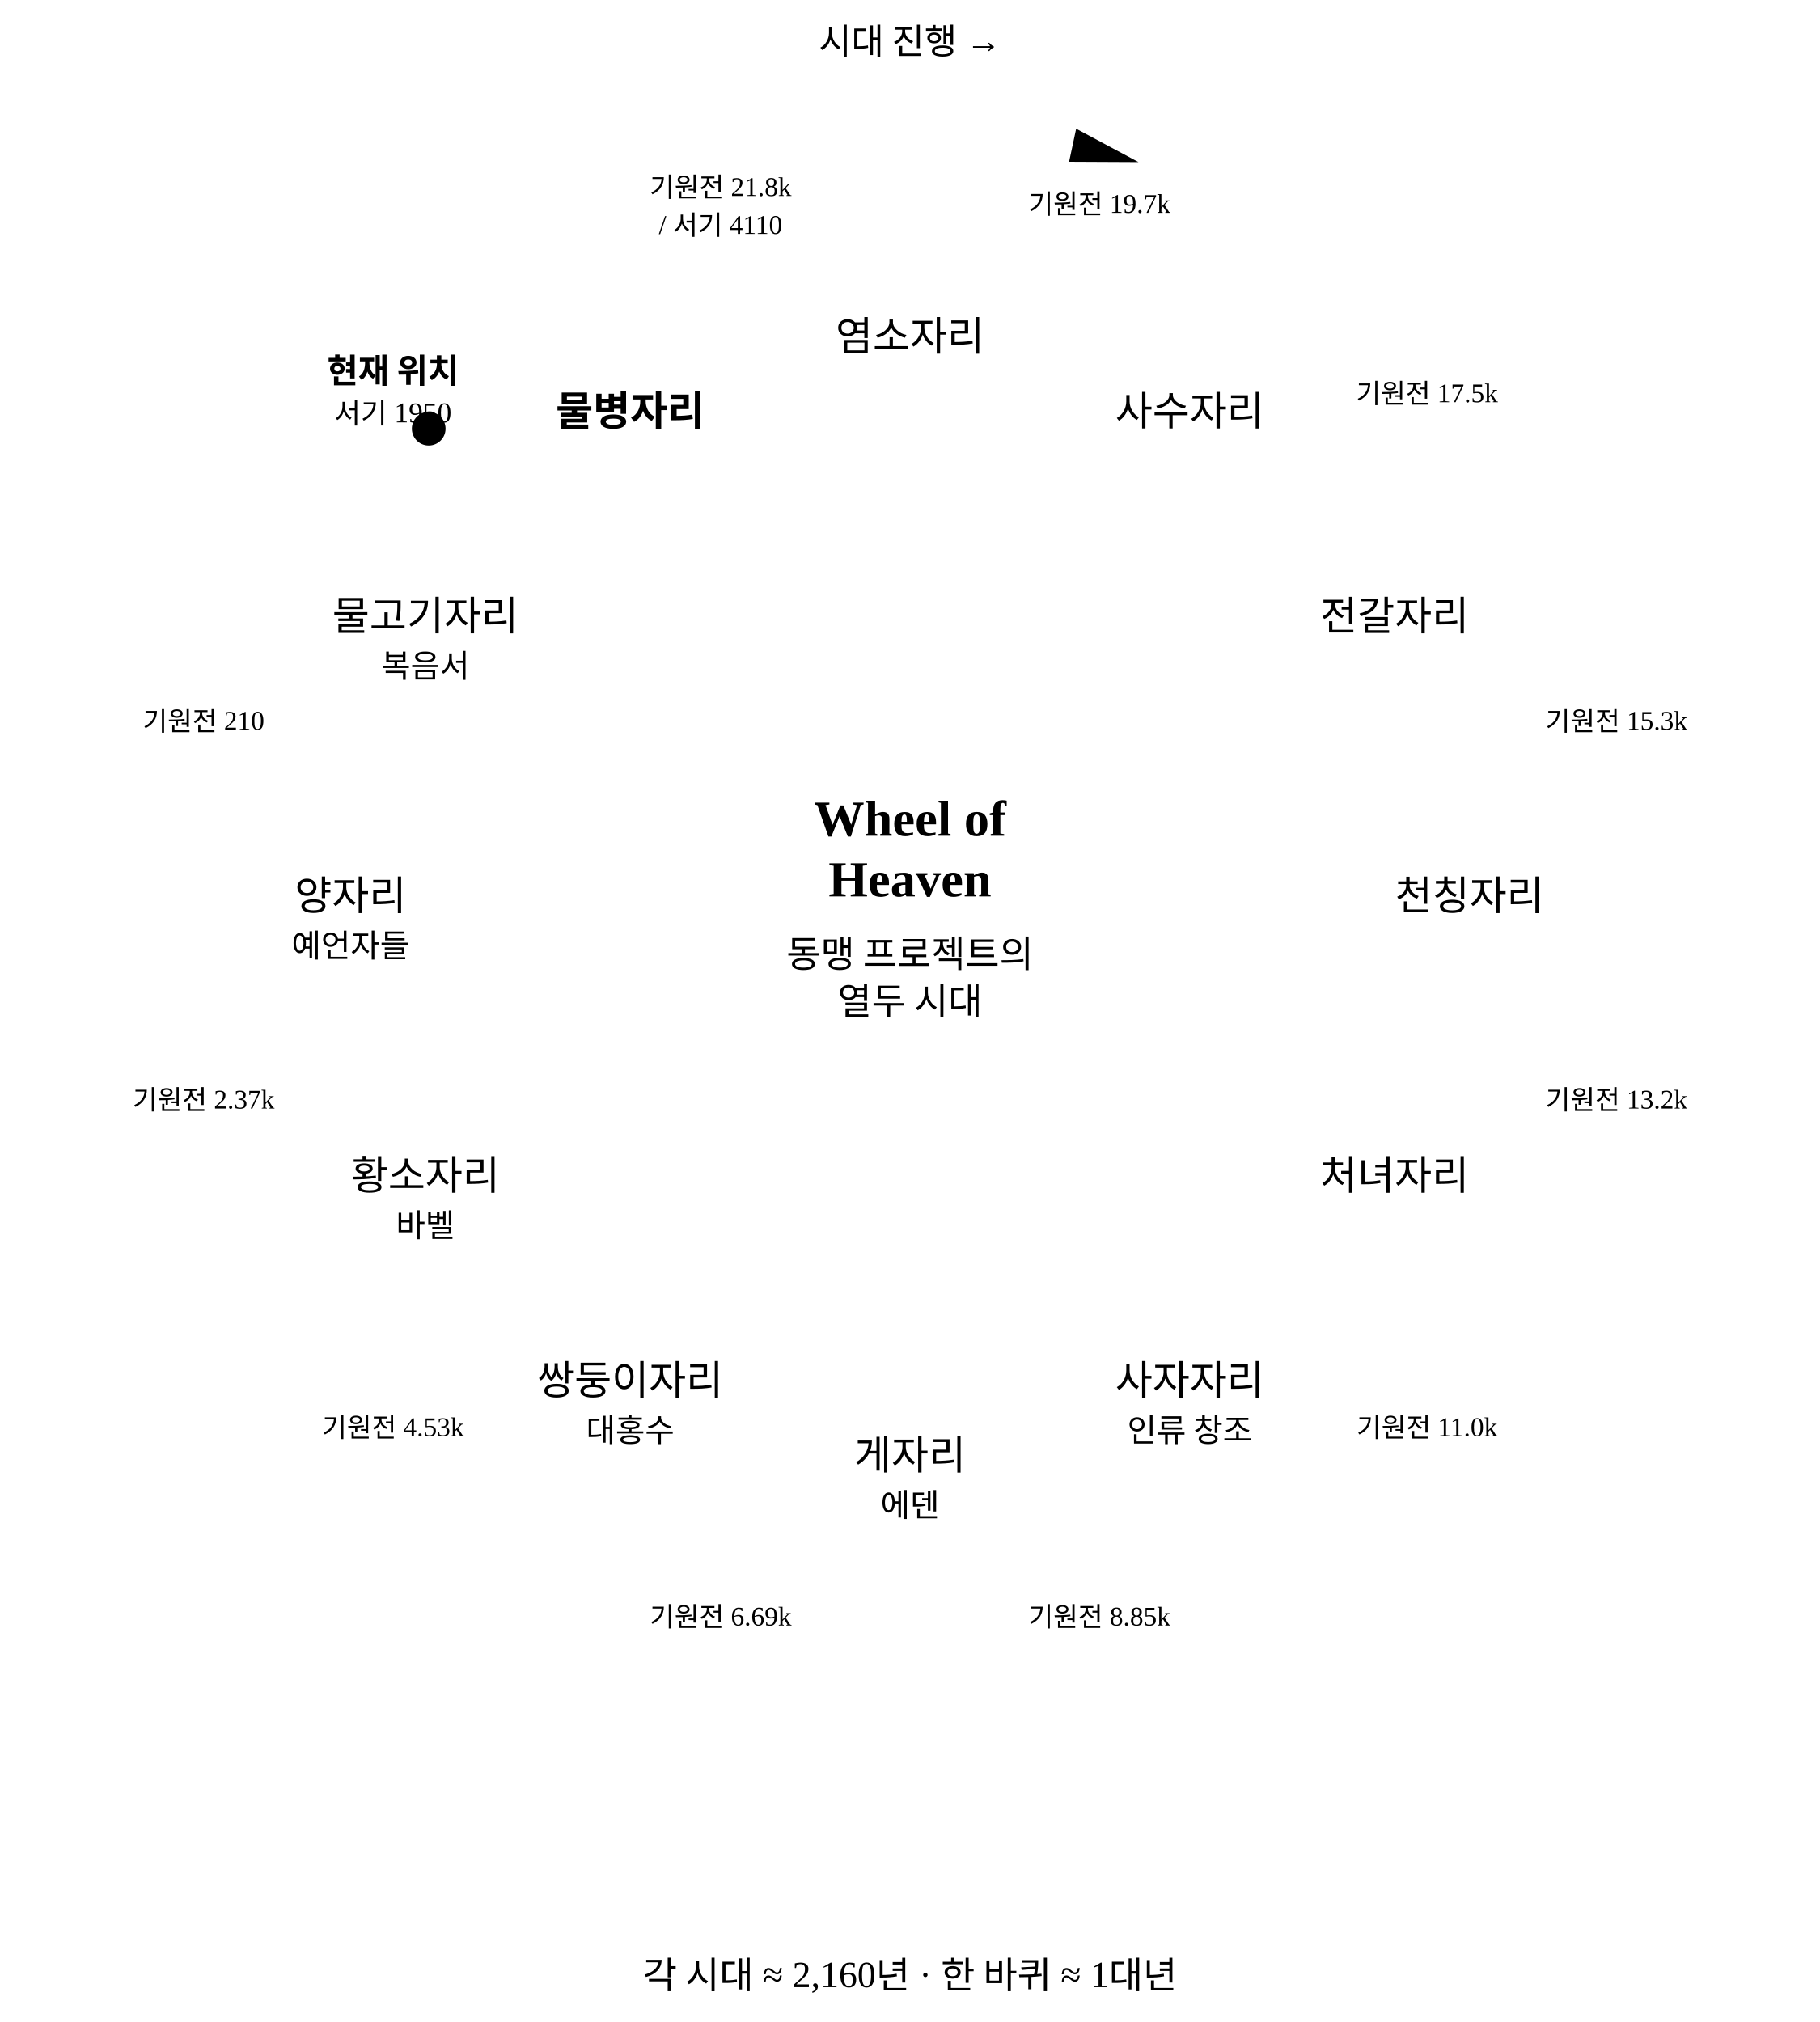
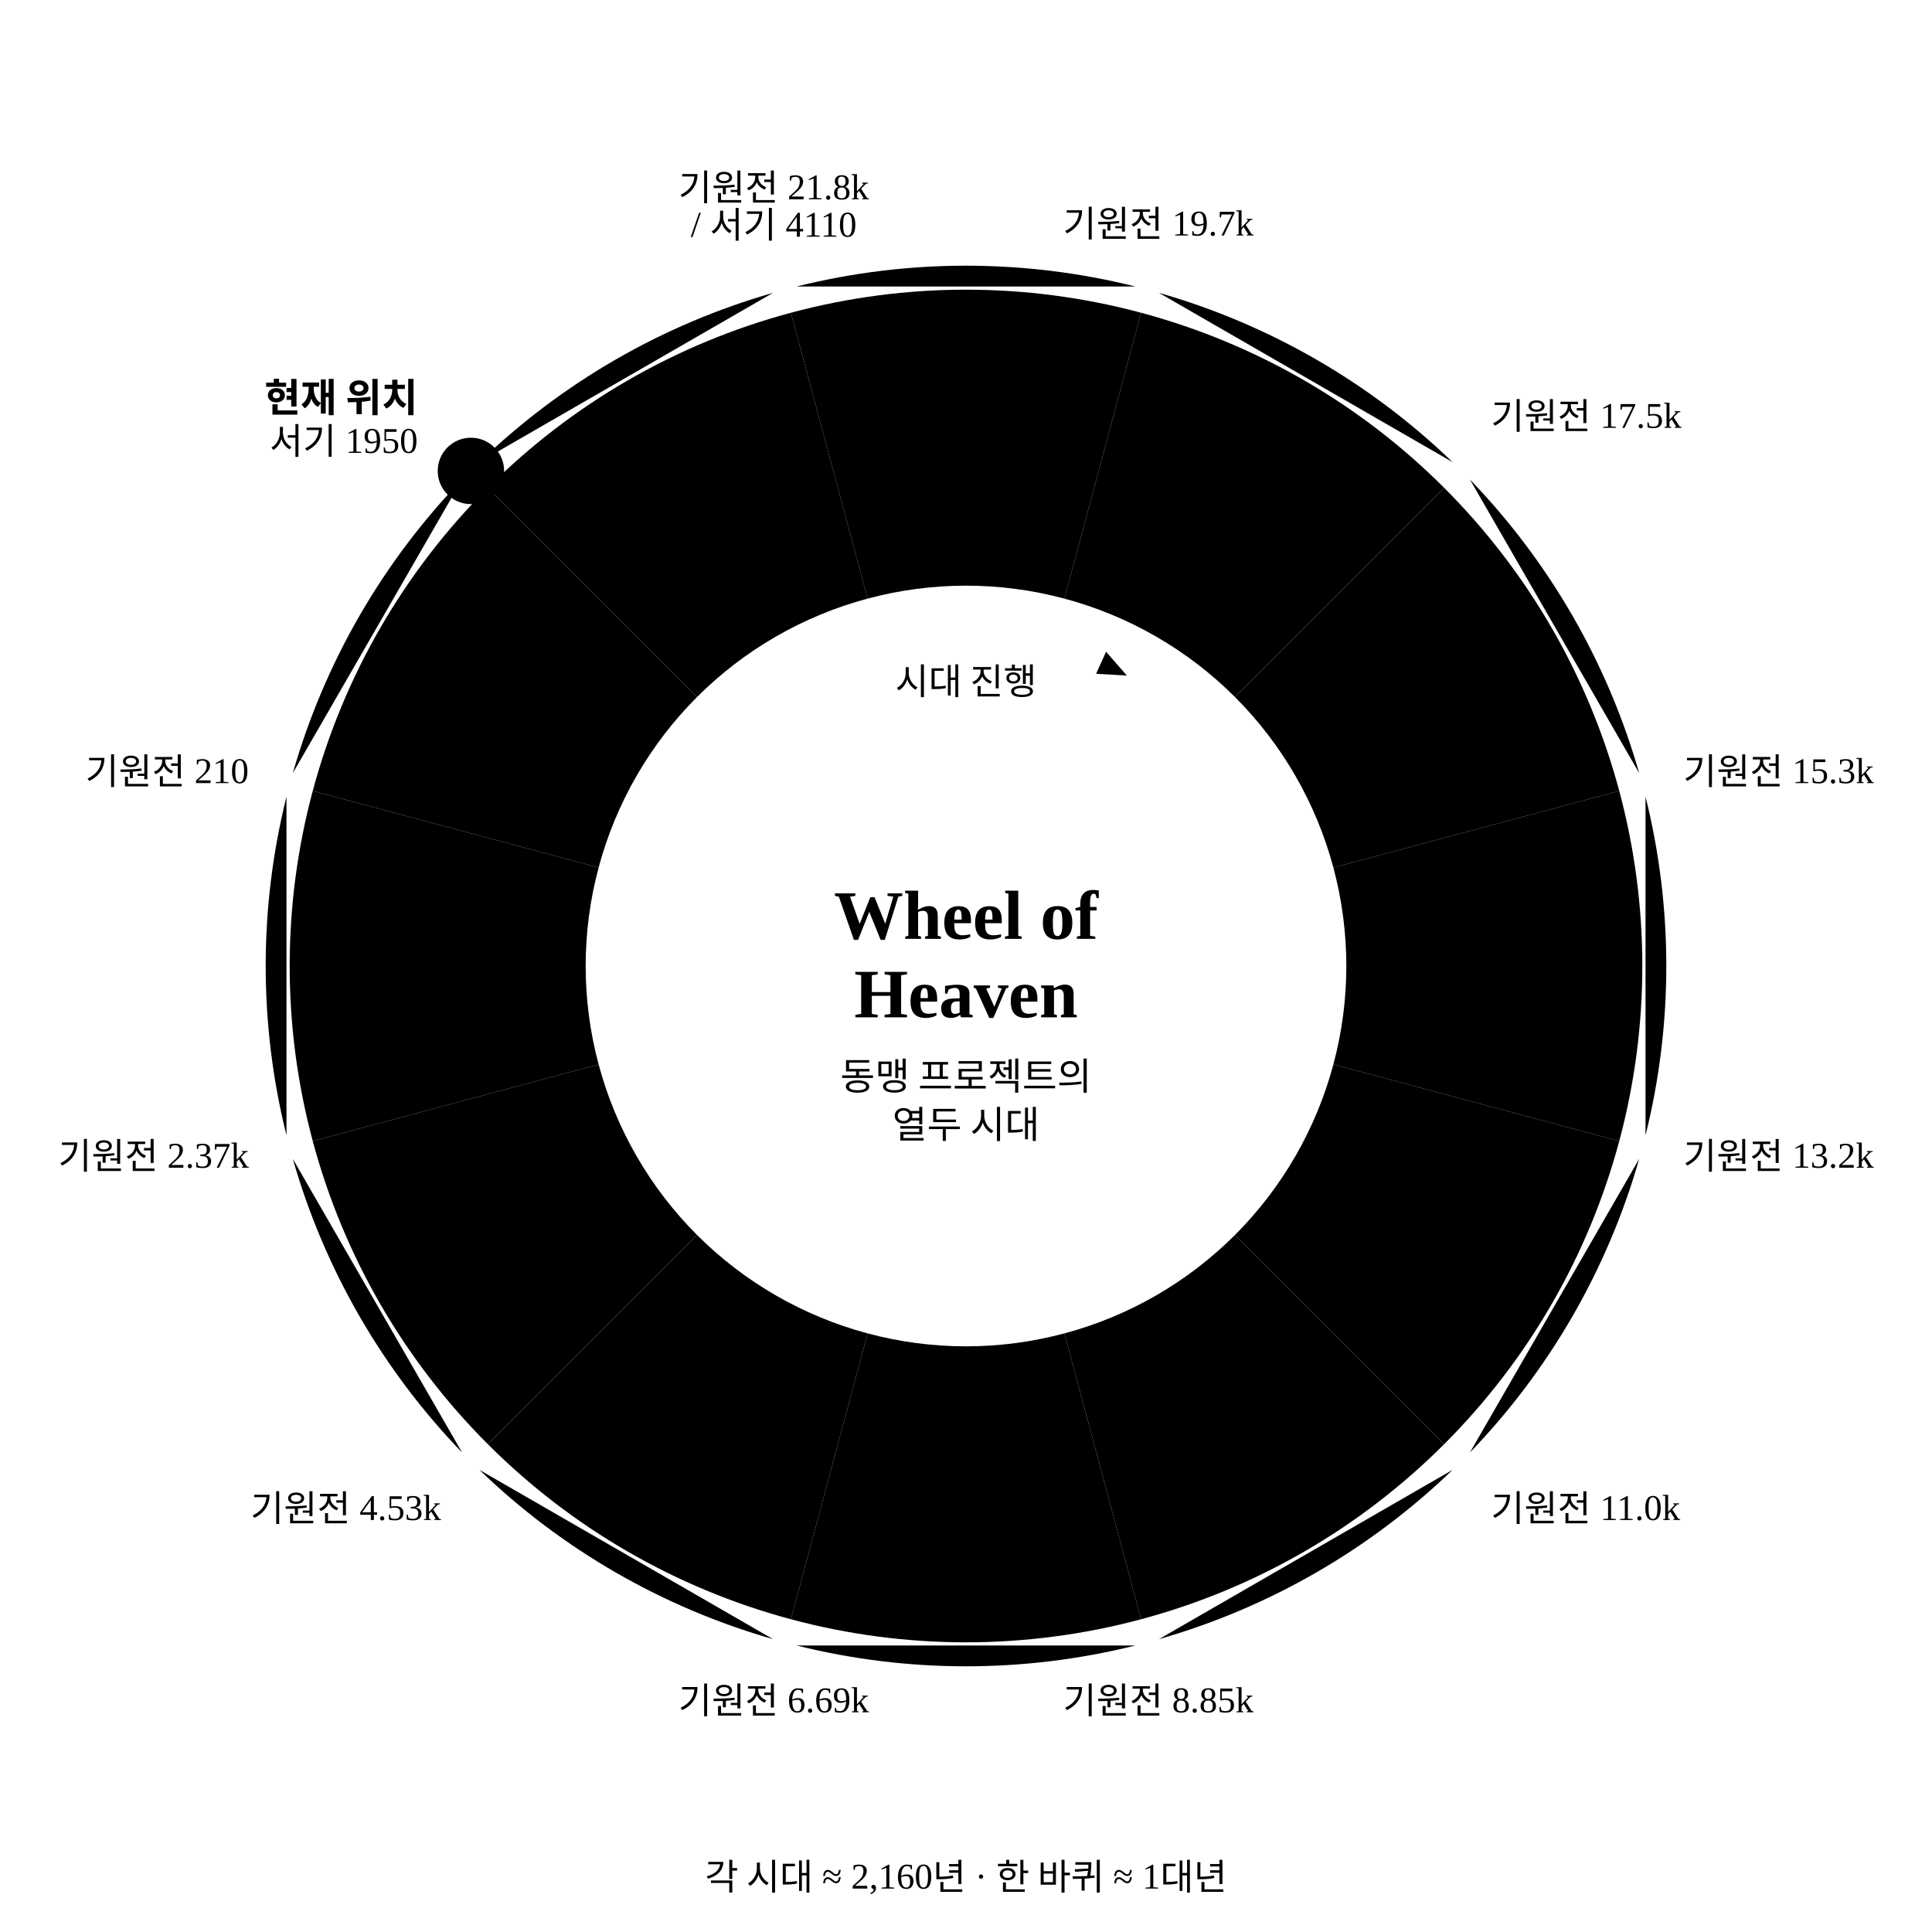
- <svg xmlns="http://www.w3.org/2000/svg" viewBox="0 0 540 600" role="img" aria-labelledby="wh-t wh-d">
-   <circle cx="270" cy="270" r="202" fill="none" class="dg-muted" stroke-width="1.5" />
-   <circle cx="270" cy="270" r="112" fill="none" class="dg-muted" stroke-width="1.5" />
-   <g class="dg-muted" stroke-width="1">
-     <line x1="299.0" y1="161.8" x2="322.3" y2="74.9" />
-     <line x1="349.2" y1="190.8" x2="412.8" y2="127.2" />
-     <line x1="378.2" y1="241.0" x2="465.1" y2="217.7" />
-     <line x1="378.2" y1="299.0" x2="465.1" y2="322.3" />
-     <line x1="349.2" y1="349.2" x2="412.8" y2="412.8" />
-     <line x1="299.0" y1="378.2" x2="322.3" y2="465.1" />
-     <line x1="241.0" y1="378.2" x2="217.7" y2="465.1" />
-     <line x1="190.8" y1="349.2" x2="127.2" y2="412.8" />
-     <line x1="161.8" y1="299.0" x2="74.9" y2="322.3" />
-     <line x1="161.8" y1="241.0" x2="74.9" y2="217.7" />
-     <line x1="190.8" y1="190.8" x2="127.2" y2="127.2" />
-     <line x1="241.0" y1="161.8" x2="217.7" y2="74.9" />
+ <svg xmlns="http://www.w3.org/2000/svg" viewBox="0 0 640 640" role="img" aria-labelledby="wh-t wh-d" class="dg dg--wheel">
+   <defs>
+     <symbol id="wh-z-capricorn" viewBox="0 0 24 24" fill="none" stroke="currentColor" stroke-width="1.7" stroke-linecap="round" stroke-linejoin="round">
+       <path d="M4 7 V17 M4 7 L9 13 L13 7 Q17 7 17 13 Q17 18 13 18 Q9 18 9 14" />
+     </symbol>
+     <symbol id="wh-z-sagittarius" viewBox="0 0 24 24" fill="none" stroke="currentColor" stroke-width="1.7" stroke-linecap="round" stroke-linejoin="round">
+       <line x1="5" y1="19" x2="19" y2="5" />
+       <polyline points="13 5 19 5 19 11" />
+       <line x1="9" y1="12" x2="12" y2="15" />
+     </symbol>
+     <symbol id="wh-z-scorpio" viewBox="0 0 24 24" fill="none" stroke="currentColor" stroke-width="1.7" stroke-linecap="round" stroke-linejoin="round">
+       <path d="M4 18 V7 L8 12 L12 7 V18 L16 12 V18 H21" />
+       <path d="M19 16 L21 18 L19 20" />
+     </symbol>
+     <symbol id="wh-z-libra" viewBox="0 0 24 24" fill="none" stroke="currentColor" stroke-width="1.7" stroke-linecap="round" stroke-linejoin="round">
+       <path d="M6 13 Q6 8 12 8 Q18 8 18 13" />
+       <line x1="3" y1="14" x2="21" y2="14" />
+       <line x1="3" y1="18" x2="21" y2="18" />
+     </symbol>
+     <symbol id="wh-z-virgo" viewBox="0 0 24 24" fill="none" stroke="currentColor" stroke-width="1.7" stroke-linecap="round" stroke-linejoin="round">
+       <path d="M5 19 V7 L9 13 L13 7 V19 Q15 14 18 14 Q21 14 19 19 Q17 22 15 19" />
+     </symbol>
+     <symbol id="wh-z-leo" viewBox="0 0 24 24" fill="none" stroke="currentColor" stroke-width="1.7" stroke-linecap="round" stroke-linejoin="round">
+       <circle cx="8" cy="16" r="3" />
+       <path d="M11 16 Q11 8 14 6 Q19 5 19 11 Q19 14 17 16 Q15 17 17 19" />
+     </symbol>
+     <symbol id="wh-z-cancer" viewBox="0 0 24 24" fill="none" stroke="currentColor" stroke-width="1.7" stroke-linecap="round" stroke-linejoin="round">
+       <line x1="4" y1="9" x2="14" y2="9" />
+       <circle cx="16" cy="11" r="2" />
+       <line x1="20" y1="15" x2="10" y2="15" />
+       <circle cx="8" cy="13" r="2" />
+     </symbol>
+     <symbol id="wh-z-gemini" viewBox="0 0 24 24" fill="none" stroke="currentColor" stroke-width="1.7" stroke-linecap="round" stroke-linejoin="round">
+       <line x1="5" y1="5" x2="19" y2="5" />
+       <line x1="5" y1="19" x2="19" y2="19" />
+       <line x1="9" y1="5" x2="9" y2="19" />
+       <line x1="15" y1="5" x2="15" y2="19" />
+     </symbol>
+     <symbol id="wh-z-taurus" viewBox="0 0 24 24" fill="none" stroke="currentColor" stroke-width="1.7" stroke-linecap="round" stroke-linejoin="round">
+       <circle cx="12" cy="15" r="4" />
+       <path d="M5 8 Q12 13 19 8" />
+     </symbol>
+     <symbol id="wh-z-aries" viewBox="0 0 24 24" fill="none" stroke="currentColor" stroke-width="1.7" stroke-linecap="round" stroke-linejoin="round">
+       <path d="M5 18 V11 Q5 5 9 5 Q12 5 12 12 Q12 5 15 5 Q19 5 19 11 V18" />
+     </symbol>
+     <symbol id="wh-z-pisces" viewBox="0 0 24 24" fill="none" stroke="currentColor" stroke-width="1.7" stroke-linecap="round" stroke-linejoin="round">
+       <path d="M7 5 Q4 12 7 19" />
+       <path d="M17 5 Q20 12 17 19" />
+       <line x1="7" y1="12" x2="17" y2="12" />
+     </symbol>
+     <symbol id="wh-z-aquarius" viewBox="0 0 24 24" fill="none" stroke="currentColor" stroke-width="1.7" stroke-linecap="round" stroke-linejoin="round">
+       <path d="M3 9 L7 7 L11 9 L15 7 L19 9" />
+       <path d="M3 15 L7 13 L11 15 L15 13 L19 15" />
+     </symbol>
+   </defs>
+   <g>
+     <path d="M 262.0 103.6 A 224.0 224.0 0 0 1 378.0 103.6 L 352.6 198.3 A 126.0 126.0 0 0 0 287.4 198.3 Z" class="dg-age dg-age-0" />
+     <path d="M 378.0 103.6 A 224.0 224.0 0 0 1 478.4 161.6 L 409.1 230.9 A 126.0 126.0 0 0 0 352.6 198.3 Z" class="dg-age dg-age-1" />
+     <path d="M 478.4 161.6 A 224.0 224.0 0 0 1 536.4 262.0 L 441.7 287.4 A 126.0 126.0 0 0 0 409.1 230.9 Z" class="dg-age dg-age-2" />
+     <path d="M 536.4 262.0 A 224.0 224.0 0 0 1 536.4 378.0 L 441.7 352.6 A 126.0 126.0 0 0 0 441.7 287.4 Z" class="dg-age dg-age-3" />
+     <path d="M 536.4 378.0 A 224.0 224.0 0 0 1 478.4 478.4 L 409.1 409.1 A 126.0 126.0 0 0 0 441.7 352.6 Z" class="dg-age dg-age-4" />
+     <path d="M 478.4 478.4 A 224.0 224.0 0 0 1 378.0 536.4 L 352.6 441.7 A 126.0 126.0 0 0 0 409.1 409.1 Z" class="dg-age dg-age-5" />
+     <path d="M 378.0 536.4 A 224.0 224.0 0 0 1 262.0 536.4 L 287.4 441.7 A 126.0 126.0 0 0 0 352.6 441.7 Z" class="dg-age dg-age-6" />
+     <path d="M 262.0 536.4 A 224.0 224.0 0 0 1 161.6 478.4 L 230.9 409.1 A 126.0 126.0 0 0 0 287.4 441.7 Z" class="dg-age dg-age-7" />
+     <path d="M 161.6 478.4 A 224.0 224.0 0 0 1 103.6 378.0 L 198.3 352.6 A 126.0 126.0 0 0 0 230.9 409.1 Z" class="dg-age dg-age-8" />
+     <path d="M 103.6 378.0 A 224.0 224.0 0 0 1 103.6 262.0 L 198.3 287.4 A 126.0 126.0 0 0 0 198.3 352.6 Z" class="dg-age dg-age-9" />
+     <path d="M 103.6 262.0 A 224.0 224.0 0 0 1 161.6 161.6 L 230.9 230.9 A 126.0 126.0 0 0 0 198.3 287.4 Z" class="dg-age dg-age-10" />
+     <path d="M 161.6 161.6 A 224.0 224.0 0 0 1 262.0 103.6 L 287.4 198.3 A 126.0 126.0 0 0 0 230.9 230.9 Z" class="dg-age dg-age-11 dg-age--now" />
+   </g>
+   <g class="dg-rim">
+     <path d="M 263.9 94.9 A 232.0 232.0 0 0 1 376.1 94.9" class="dg-rim-0" />
+     <path d="M 383.9 97.0 A 232.0 232.0 0 0 1 481.2 153.1" class="dg-rim-1" />
+     <path d="M 486.9 158.8 A 232.0 232.0 0 0 1 543.0 256.1" class="dg-rim-2" />
+     <path d="M 545.1 263.9 A 232.0 232.0 0 0 1 545.1 376.1" class="dg-rim-3" />
+     <path d="M 543.0 383.9 A 232.0 232.0 0 0 1 486.9 481.2" class="dg-rim-4" />
+     <path d="M 481.2 486.9 A 232.0 232.0 0 0 1 383.9 543.0" class="dg-rim-5" />
+     <path d="M 376.1 545.1 A 232.0 232.0 0 0 1 263.9 545.1" class="dg-rim-6" />
+     <path d="M 256.1 543.0 A 232.0 232.0 0 0 1 158.8 486.9" class="dg-rim-7" />
+     <path d="M 153.1 481.2 A 232.0 232.0 0 0 1 97.0 383.9" class="dg-rim-8" />
+     <path d="M 94.9 376.1 A 232.0 232.0 0 0 1 94.9 263.9" class="dg-rim-9" />
+     <path d="M 97.0 256.1 A 232.0 232.0 0 0 1 153.1 158.8" class="dg-rim-10" />
+     <path d="M 158.8 153.1 A 232.0 232.0 0 0 1 256.1 97.0" class="dg-rim-11" />
+   </g>
+   <circle cx="320" cy="320" r="126" class="dg-hair" fill="none" />
+   <g class="dg-hair">
+     <line x1="352.6" y1="198.3" x2="378.0" y2="103.6" />
+     <line x1="409.1" y1="230.9" x2="478.4" y2="161.6" />
+     <line x1="441.7" y1="287.4" x2="536.4" y2="262.0" />
+     <line x1="441.7" y1="352.6" x2="536.4" y2="378.0" />
+     <line x1="409.1" y1="409.1" x2="478.4" y2="478.4" />
+     <line x1="352.6" y1="441.7" x2="378.0" y2="536.4" />
+     <line x1="287.4" y1="441.7" x2="262.0" y2="536.4" />
+     <line x1="230.9" y1="409.1" x2="161.6" y2="478.4" />
+     <line x1="198.3" y1="352.6" x2="103.6" y2="378.0" />
+     <line x1="198.3" y1="287.4" x2="103.6" y2="262.0" />
+     <line x1="230.9" y1="230.9" x2="161.6" y2="161.6" />
+     <line x1="287.4" y1="198.3" x2="262.0" y2="103.6" />
  </g>
  <g text-anchor="middle">
-     <text x="270.0" y="104.0" class="dg-label" font-size="12">염소자리</text>
-     <text x="353.0" y="126.2" class="dg-label" font-size="12">사수자리</text>
-     <text x="413.8" y="187.0" class="dg-label" font-size="12">전갈자리</text>
-     <text x="436.0" y="270.0" class="dg-label" font-size="12">천칭자리</text>
-     <text x="413.8" y="353.0" class="dg-label" font-size="12">처녀자리</text>
-     <text x="353.0" y="413.8" class="dg-label" font-size="12">사자자리</text>
-     <text x="353.0" y="427.8" class="dg-label--muted" font-size="9.5">인류 창조</text>
-     <text x="270.0" y="436.0" class="dg-label" font-size="12">게자리</text>
-     <text x="270.0" y="450.0" class="dg-label--muted" font-size="9.5">에덴</text>
-     <text x="187.0" y="413.8" class="dg-label" font-size="12">쌍둥이자리</text>
-     <text x="187.0" y="427.8" class="dg-label--muted" font-size="9.5">대홍수</text>
-     <text x="126.2" y="353.0" class="dg-label" font-size="12">황소자리</text>
-     <text x="126.2" y="367.0" class="dg-label--muted" font-size="9.5">바벨</text>
-     <text x="104.0" y="270.0" class="dg-label" font-size="12">양자리</text>
-     <text x="104.0" y="284.0" class="dg-label--muted" font-size="9.5">예언자들</text>
-     <text x="126.2" y="187.0" class="dg-label" font-size="12">물고기자리</text>
-     <text x="126.2" y="201.0" class="dg-label--muted" font-size="9.5">복음서</text>
-     <text x="187.0" y="126.2" class="dg-label--accent" font-size="12" font-weight="600">물병자리</text>
+     <use href="#wh-z-capricorn" x="311.0" y="125.0" width="18" height="18" class="dg-glyph dg-ink-0" />
+     <text x="320.0" y="160.0" class="dg-label" font-size="13.5">염소자리</text>
+     <use href="#wh-z-sagittarius" x="399.0" y="148.6" width="18" height="18" class="dg-glyph dg-ink-1" />
+     <text x="408.0" y="183.6" class="dg-label" font-size="13.5">사수자리</text>
+     <use href="#wh-z-scorpio" x="463.4" y="213.0" width="18" height="18" class="dg-glyph dg-ink-2" />
+     <text x="472.4" y="248.0" class="dg-label" font-size="13.5">전갈자리</text>
+     <use href="#wh-z-libra" x="487.0" y="301.0" width="18" height="18" class="dg-glyph dg-ink-3" />
+     <text x="496.0" y="336.0" class="dg-label" font-size="13.5">천칭자리</text>
+     <use href="#wh-z-virgo" x="463.4" y="389.0" width="18" height="18" class="dg-glyph dg-ink-4" />
+     <text x="472.4" y="424.0" class="dg-label" font-size="13.5">처녀자리</text>
+     <use href="#wh-z-leo" x="399.0" y="445.9" width="18" height="18" class="dg-glyph dg-ink-5" />
+     <text x="408.0" y="480.9" class="dg-label" font-size="13.5">사자자리</text>
+     <text x="408.0" y="496.9" class="dg-label--muted" font-size="10.5">인류 창조</text>
+     <use href="#wh-z-cancer" x="311.0" y="469.5" width="18" height="18" class="dg-glyph dg-ink-6" />
+     <text x="320.0" y="504.5" class="dg-label" font-size="13.5">게자리</text>
+     <text x="320.0" y="520.5" class="dg-label--muted" font-size="10.5">에덴</text>
+     <use href="#wh-z-gemini" x="223.0" y="445.9" width="18" height="18" class="dg-glyph dg-ink-7" />
+     <text x="232.0" y="480.9" class="dg-label" font-size="13.5">쌍둥이자리</text>
+     <text x="232.0" y="496.9" class="dg-label--muted" font-size="10.5">대홍수</text>
+     <use href="#wh-z-taurus" x="158.6" y="381.5" width="18" height="18" class="dg-glyph dg-ink-8" />
+     <text x="167.6" y="416.5" class="dg-label" font-size="13.5">황소자리</text>
+     <text x="167.6" y="432.5" class="dg-label--muted" font-size="10.5">바벨</text>
+     <use href="#wh-z-aries" x="135.0" y="293.5" width="18" height="18" class="dg-glyph dg-ink-9" />
+     <text x="144.0" y="328.5" class="dg-label" font-size="13.5">양자리</text>
+     <text x="144.0" y="344.5" class="dg-label--muted" font-size="10.5">예언자들</text>
+     <use href="#wh-z-pisces" x="158.6" y="205.5" width="18" height="18" class="dg-glyph dg-ink-10" />
+     <text x="167.6" y="240.5" class="dg-label" font-size="13.5">물고기자리</text>
+     <text x="167.6" y="256.5" class="dg-label--muted" font-size="10.5">복음서</text>
+     <use href="#wh-z-aquarius" x="223.0" y="148.6" width="18" height="18" class="dg-glyph dg-ink-11" />
+     <text x="232.0" y="183.6" class="dg-label dg-label--now" font-size="13.5">물병자리</text>
  </g>
-   <g text-anchor="middle">
-     <text x="326.2" y="63.4" class="dg-label--muted" font-size="8">기원전 19.7k</text>
-     <text x="423.4" y="119.6" class="dg-label--muted" font-size="8">기원전 17.5k</text>
-     <text x="479.6" y="216.8" class="dg-label--muted" font-size="8">기원전 15.3k</text>
-     <text x="479.6" y="329.2" class="dg-label--muted" font-size="8">기원전 13.2k</text>
-     <text x="423.4" y="426.4" class="dg-label--muted" font-size="8">기원전 11.0k</text>
-     <text x="326.2" y="482.6" class="dg-label--muted" font-size="8">기원전 8.85k</text>
-     <text x="213.8" y="482.6" class="dg-label--muted" font-size="8">기원전 6.69k</text>
-     <text x="116.6" y="426.4" class="dg-label--muted" font-size="8">기원전 4.53k</text>
-     <text x="60.4" y="329.2" class="dg-label--muted" font-size="8">기원전 2.37k</text>
-     <text x="60.4" y="216.8" class="dg-label--muted" font-size="8">기원전 210</text>
-     <text x="213.8" y="58.4" class="dg-label--muted" font-size="8">기원전 21.8k</text>
-     <text x="213.8" y="69.4" class="dg-label--muted" font-size="8">/ 서기 4110</text>
+   <g class="dg-mono">
+     <text x="383.7" y="78.4" text-anchor="middle">기원전 19.7k</text>
+     <text x="493.9" y="142.1" text-anchor="start">기원전 17.5k</text>
+     <text x="557.6" y="259.8" text-anchor="start">기원전 15.3k</text>
+     <text x="557.6" y="387.2" text-anchor="start">기원전 13.2k</text>
+     <text x="493.9" y="503.9" text-anchor="start">기원전 11.0k</text>
+     <text x="383.7" y="567.6" text-anchor="middle">기원전 8.85k</text>
+     <text x="256.3" y="567.6" text-anchor="middle">기원전 6.69k</text>
+     <text x="146.1" y="503.9" text-anchor="end">기원전 4.53k</text>
+     <text x="82.4" y="387.2" text-anchor="end">기원전 2.37k</text>
+     <text x="82.4" y="259.8" text-anchor="end">기원전 210</text>
+     <text x="256.3" y="66.4" text-anchor="middle">기원전 21.8k</text>
+     <text x="256.3" y="78.4" text-anchor="middle">/ 서기 4110</text>
  </g>
-   <circle cx="127.2" cy="127.2" r="5" class="dg-accent--fill" />
-   <text x="116.6" y="113.6" text-anchor="middle" class="dg-label--accent" font-size="10" font-weight="600">현재 위치</text>
-   <text x="116.6" y="125.6" text-anchor="middle" class="dg-label--accent" font-size="8.5">서기 1950</text>
-   <path d="M 210.0 45.9 A 232 232 0 0 1 330.0 45.9" fill="none" class="dg-accent" stroke-width="1.6" />
-   <path d="M 337.8 48.1 L 319.3 38.2 L 317.2 48.0 Z" class="dg-accent--fill" />
-   <text x="270" y="16" text-anchor="middle" class="dg-label--muted" font-size="10.5">시대 진행 →</text>
-   <text x="270" y="248" text-anchor="middle" class="dg-label" font-size="15" font-weight="600">Wheel of</text>
-   <text x="270" y="266" text-anchor="middle" class="dg-label" font-size="15" font-weight="600">Heaven</text>
-   <text x="270" y="287" text-anchor="middle" class="dg-label--muted" font-size="11">동맹 프로젝트의</text>
-   <text x="270" y="301" text-anchor="middle" class="dg-label--muted" font-size="11">열두 시대</text>
-   <text x="270" y="590" text-anchor="middle" class="dg-label--muted" font-size="11">각 시대 ≈ 2,160년 · 한 바퀴 ≈ 1대년</text>
+   <circle cx="156.0" cy="156.0" r="11" class="dg-now-halo" />
+   <circle cx="156.0" cy="156.0" r="5.5" class="dg-now" />
+   <text x="138.4" y="136.4" text-anchor="end" class="dg-label--now" font-size="13" font-weight="600">현재 위치</text>
+   <text x="138.4" y="150.4" text-anchor="end" class="dg-mono dg-mono--now">서기 1950</text>
+   <path d="M 271.8 221.1 A 110.0 110.0 0 0 1 368.2 221.1" class="dg-dir" fill="none" />
+   <path d="M 373.3 223.8 L 366.4 215.9 L 363.1 223.2 Z" class="dg-dir-head" />
+   <text x="320" y="230.0" text-anchor="middle" class="dg-mono">시대 진행</text>
+   <text x="320" y="311.0" text-anchor="middle" class="dg-label dg-title" font-size="23" font-weight="600">Wheel of</text>
+   <text x="320" y="337.0" text-anchor="middle" class="dg-label dg-title" font-size="23" font-weight="600">Heaven</text>
+   <text x="320" y="361.0" text-anchor="middle" class="dg-label--muted" font-size="12.5">동맹 프로젝트의</text>
+   <text x="320" y="377.0" text-anchor="middle" class="dg-label--muted" font-size="12.5">열두 시대</text>
+   <text x="320" y="626" text-anchor="middle" class="dg-mono">각 시대 ≈ 2,160년 · 한 바퀴 ≈ 1대년</text>
</svg>
